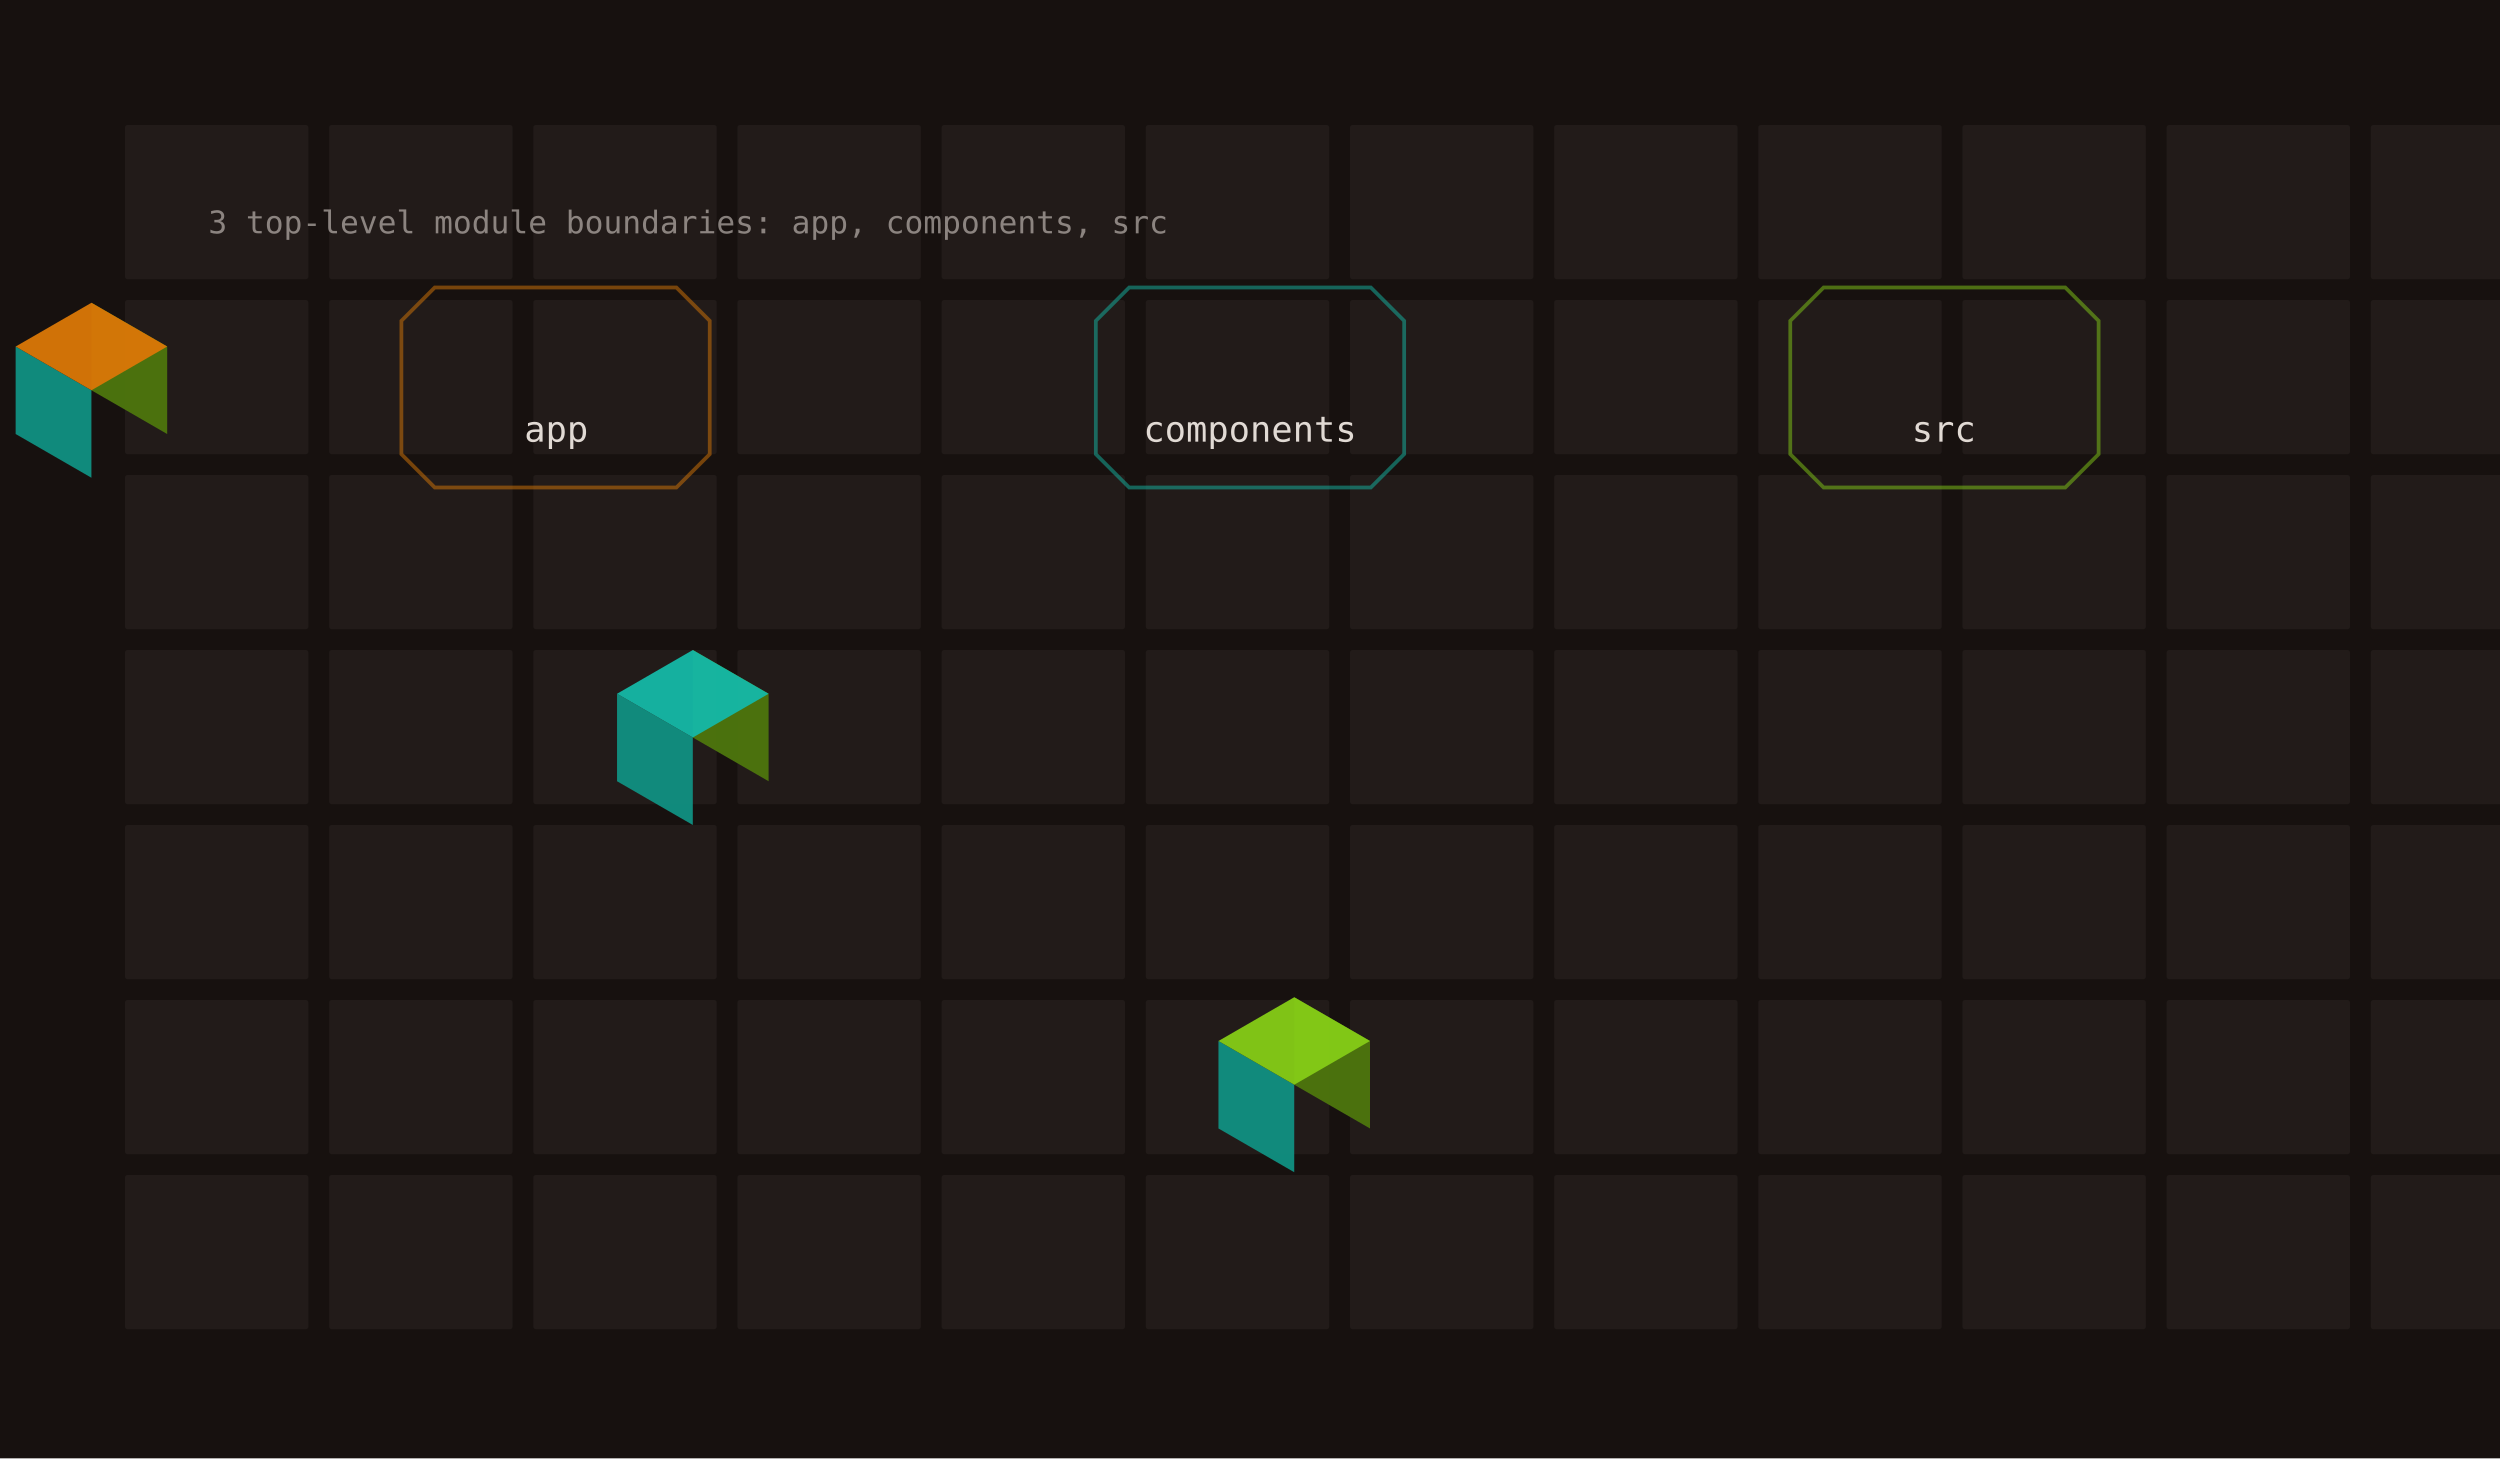
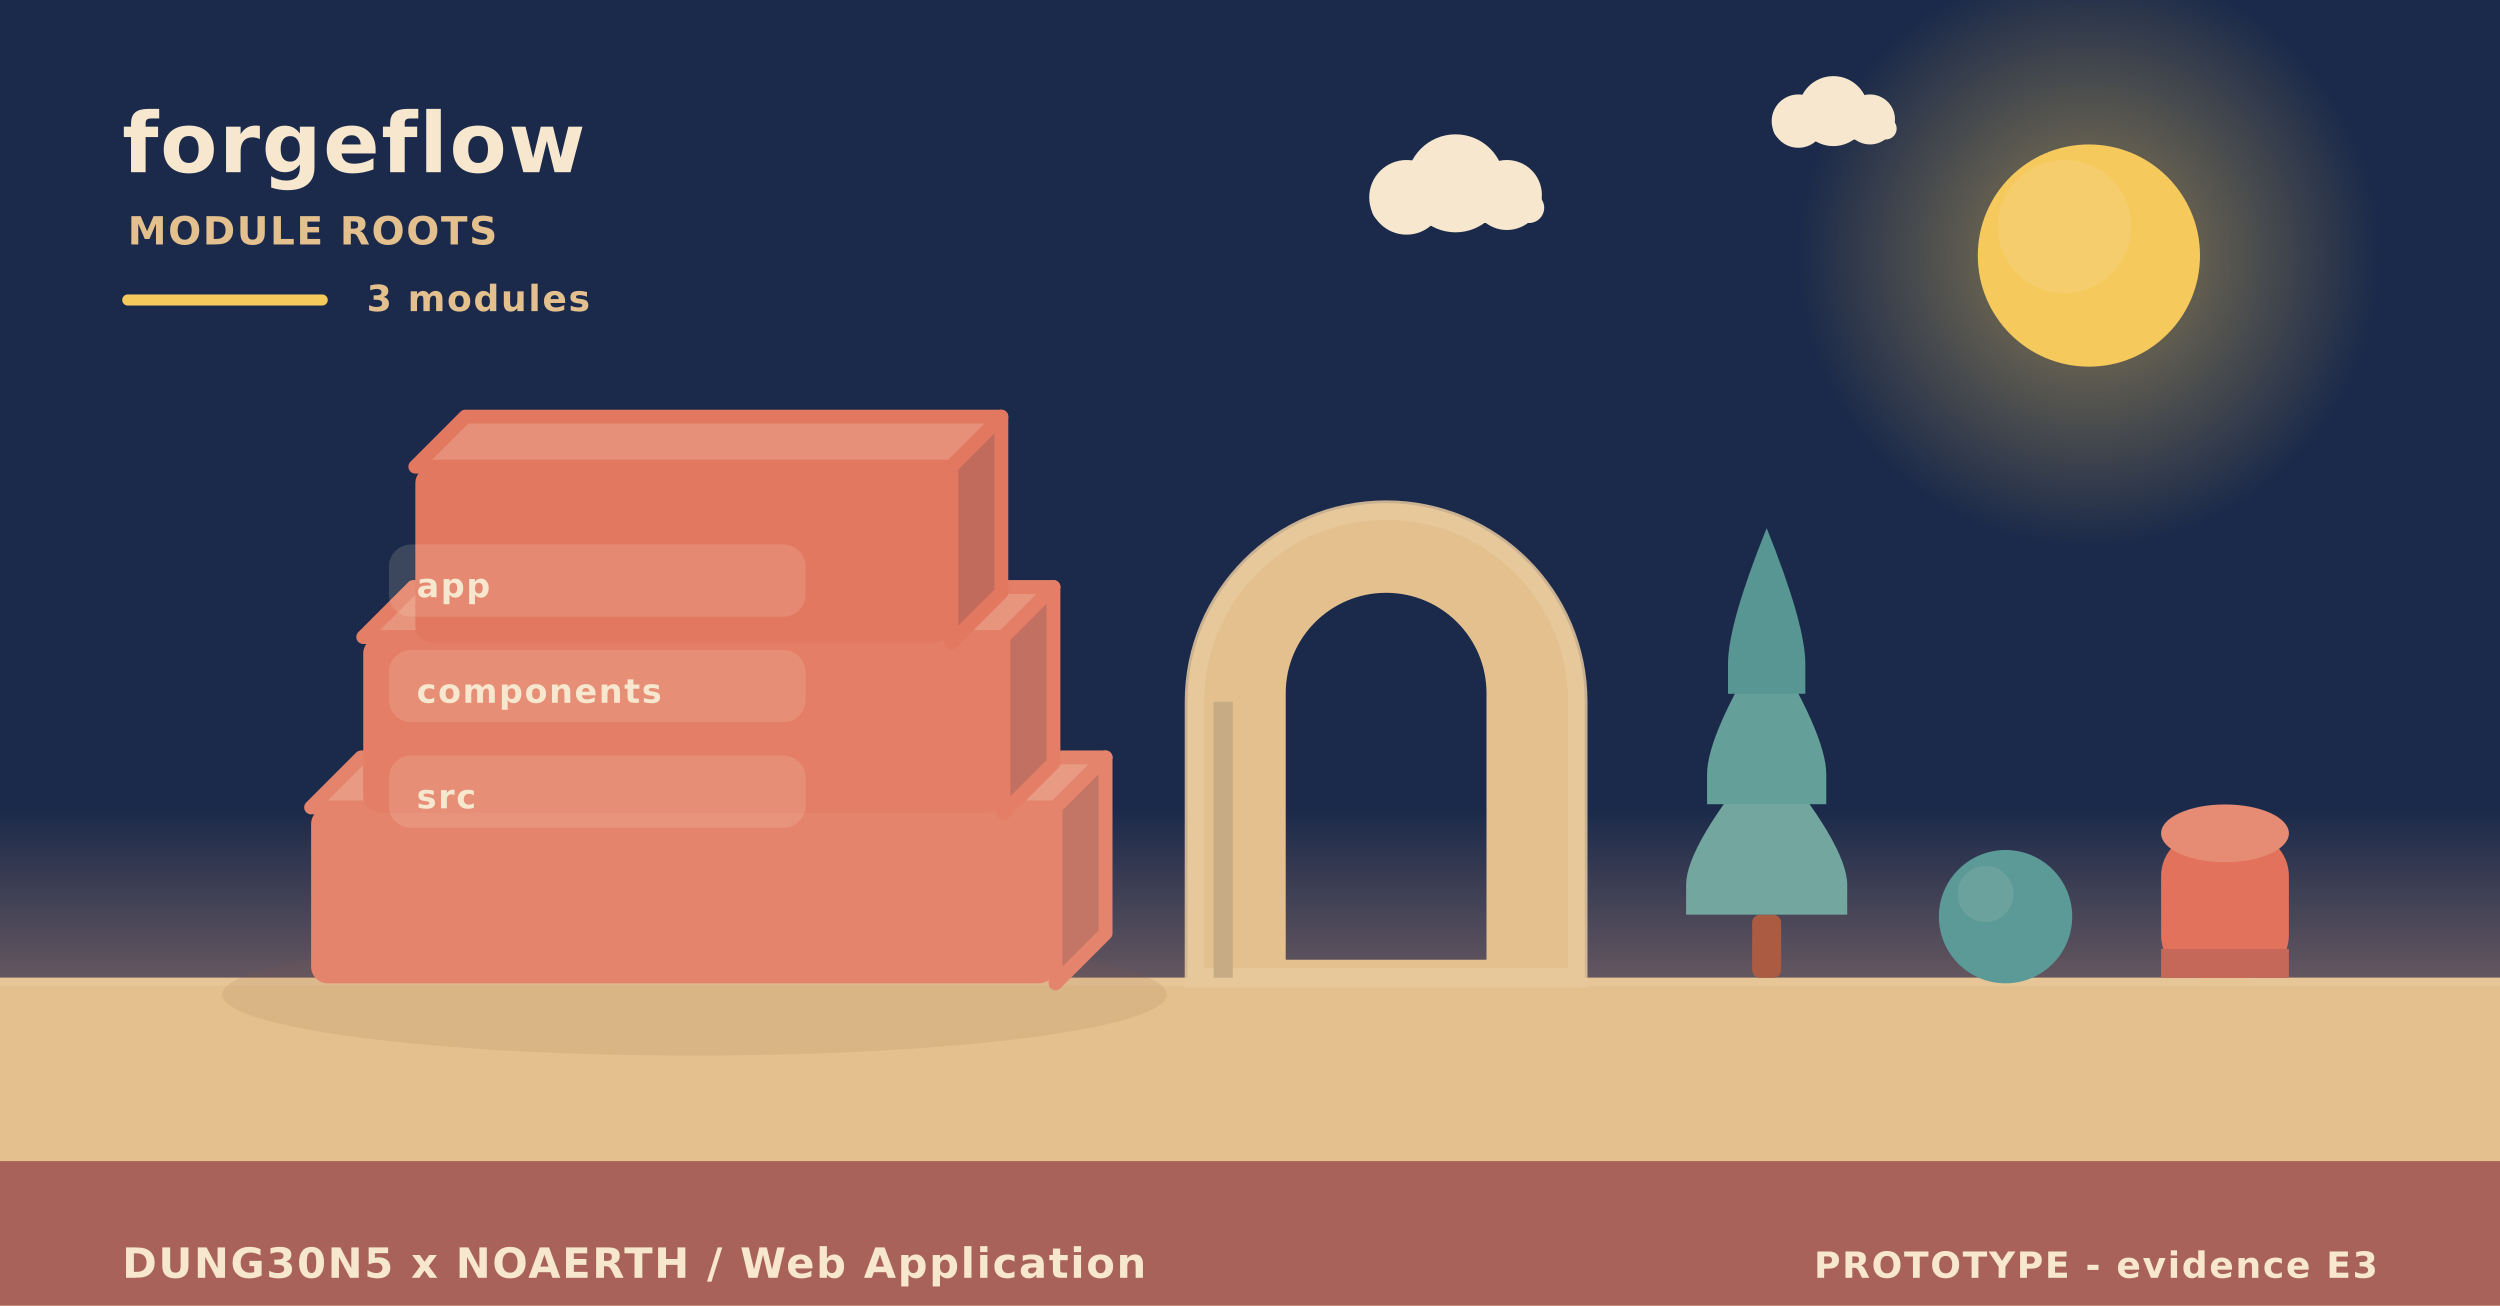
- <svg xmlns="http://www.w3.org/2000/svg" viewBox="0 0 1200 700" width="1200" height="700" role="img" aria-label="forgeflow architecture">
-   <rect width="1200" height="700" fill="#17110f" />
-   <defs>
-     <linearGradient id="ga" x1="0" y1="0" x2="1" y2="1">
-       <stop offset="0%" stop-color="#d97706" />
-       <stop offset="100%" stop-color="#14b8a6" />
-     </linearGradient>
-   </defs>
-   <rect x="60.00" y="60.00" width="88.00" height="74.00" rx="1.20" fill="#f6efe9" opacity="0.05" />
-   <rect x="158.00" y="60.00" width="88.00" height="74.00" rx="1.20" fill="#f6efe9" opacity="0.05" />
-   <rect x="256.00" y="60.00" width="88.00" height="74.00" rx="1.20" fill="#f6efe9" opacity="0.05" />
-   <rect x="354.00" y="60.00" width="88.00" height="74.00" rx="1.20" fill="#f6efe9" opacity="0.05" />
-   <rect x="452.00" y="60.00" width="88.00" height="74.00" rx="1.20" fill="#f6efe9" opacity="0.05" />
-   <rect x="550.00" y="60.00" width="88.00" height="74.00" rx="1.20" fill="#f6efe9" opacity="0.05" />
-   <rect x="648.00" y="60.00" width="88.00" height="74.00" rx="1.20" fill="#f6efe9" opacity="0.05" />
-   <rect x="746.00" y="60.00" width="88.00" height="74.00" rx="1.20" fill="#f6efe9" opacity="0.05" />
-   <rect x="844.00" y="60.00" width="88.00" height="74.00" rx="1.20" fill="#f6efe9" opacity="0.05" />
-   <rect x="942.00" y="60.00" width="88.00" height="74.00" rx="1.20" fill="#f6efe9" opacity="0.05" />
-   <rect x="1040.00" y="60.00" width="88.00" height="74.00" rx="1.20" fill="#f6efe9" opacity="0.05" />
-   <rect x="1138.00" y="60.00" width="88.00" height="74.00" rx="1.20" fill="#f6efe9" opacity="0.05" />
-   <rect x="60.00" y="144.00" width="88.00" height="74.00" rx="1.20" fill="#f6efe9" opacity="0.05" />
-   <rect x="158.00" y="144.00" width="88.00" height="74.00" rx="1.20" fill="#f6efe9" opacity="0.05" />
-   <rect x="256.00" y="144.00" width="88.00" height="74.00" rx="1.20" fill="#f6efe9" opacity="0.05" />
-   <rect x="354.00" y="144.00" width="88.00" height="74.00" rx="1.20" fill="#f6efe9" opacity="0.05" />
-   <rect x="452.00" y="144.00" width="88.00" height="74.00" rx="1.20" fill="#f6efe9" opacity="0.05" />
-   <rect x="550.00" y="144.00" width="88.00" height="74.00" rx="1.20" fill="#f6efe9" opacity="0.05" />
-   <rect x="648.00" y="144.00" width="88.00" height="74.00" rx="1.20" fill="#f6efe9" opacity="0.05" />
-   <rect x="746.00" y="144.00" width="88.00" height="74.00" rx="1.20" fill="#f6efe9" opacity="0.05" />
-   <rect x="844.00" y="144.00" width="88.00" height="74.00" rx="1.20" fill="#f6efe9" opacity="0.05" />
-   <rect x="942.00" y="144.00" width="88.00" height="74.00" rx="1.20" fill="#f6efe9" opacity="0.05" />
-   <rect x="1040.00" y="144.00" width="88.00" height="74.00" rx="1.20" fill="#f6efe9" opacity="0.05" />
-   <rect x="1138.00" y="144.00" width="88.00" height="74.00" rx="1.20" fill="#f6efe9" opacity="0.05" />
-   <rect x="60.00" y="228.00" width="88.00" height="74.00" rx="1.20" fill="#f6efe9" opacity="0.05" />
-   <rect x="158.00" y="228.00" width="88.00" height="74.00" rx="1.20" fill="#f6efe9" opacity="0.05" />
-   <rect x="256.00" y="228.00" width="88.00" height="74.00" rx="1.20" fill="#f6efe9" opacity="0.05" />
-   <rect x="354.00" y="228.00" width="88.00" height="74.00" rx="1.20" fill="#f6efe9" opacity="0.05" />
-   <rect x="452.00" y="228.00" width="88.00" height="74.00" rx="1.20" fill="#f6efe9" opacity="0.05" />
-   <rect x="550.00" y="228.00" width="88.00" height="74.00" rx="1.20" fill="#f6efe9" opacity="0.05" />
-   <rect x="648.00" y="228.00" width="88.00" height="74.00" rx="1.20" fill="#f6efe9" opacity="0.05" />
-   <rect x="746.00" y="228.00" width="88.00" height="74.00" rx="1.20" fill="#f6efe9" opacity="0.05" />
-   <rect x="844.00" y="228.00" width="88.00" height="74.00" rx="1.20" fill="#f6efe9" opacity="0.05" />
-   <rect x="942.00" y="228.00" width="88.00" height="74.00" rx="1.20" fill="#f6efe9" opacity="0.05" />
-   <rect x="1040.00" y="228.00" width="88.00" height="74.00" rx="1.20" fill="#f6efe9" opacity="0.05" />
-   <rect x="1138.00" y="228.00" width="88.00" height="74.00" rx="1.20" fill="#f6efe9" opacity="0.05" />
-   <rect x="60.00" y="312.00" width="88.00" height="74.00" rx="1.20" fill="#f6efe9" opacity="0.05" />
-   <rect x="158.00" y="312.00" width="88.00" height="74.00" rx="1.20" fill="#f6efe9" opacity="0.05" />
-   <rect x="256.00" y="312.00" width="88.00" height="74.00" rx="1.20" fill="#f6efe9" opacity="0.05" />
-   <rect x="354.00" y="312.00" width="88.00" height="74.00" rx="1.20" fill="#f6efe9" opacity="0.05" />
-   <rect x="452.00" y="312.00" width="88.00" height="74.00" rx="1.20" fill="#f6efe9" opacity="0.05" />
-   <rect x="550.00" y="312.00" width="88.00" height="74.00" rx="1.20" fill="#f6efe9" opacity="0.05" />
-   <rect x="648.00" y="312.00" width="88.00" height="74.00" rx="1.20" fill="#f6efe9" opacity="0.05" />
-   <rect x="746.00" y="312.00" width="88.00" height="74.00" rx="1.20" fill="#f6efe9" opacity="0.05" />
-   <rect x="844.00" y="312.00" width="88.00" height="74.00" rx="1.20" fill="#f6efe9" opacity="0.05" />
-   <rect x="942.00" y="312.00" width="88.00" height="74.00" rx="1.20" fill="#f6efe9" opacity="0.05" />
-   <rect x="1040.00" y="312.00" width="88.00" height="74.00" rx="1.20" fill="#f6efe9" opacity="0.05" />
-   <rect x="1138.00" y="312.00" width="88.00" height="74.00" rx="1.20" fill="#f6efe9" opacity="0.05" />
-   <rect x="60.00" y="396.00" width="88.00" height="74.00" rx="1.20" fill="#f6efe9" opacity="0.05" />
-   <rect x="158.00" y="396.00" width="88.00" height="74.00" rx="1.20" fill="#f6efe9" opacity="0.05" />
-   <rect x="256.00" y="396.00" width="88.00" height="74.00" rx="1.20" fill="#f6efe9" opacity="0.05" />
-   <rect x="354.00" y="396.00" width="88.00" height="74.00" rx="1.20" fill="#f6efe9" opacity="0.05" />
-   <rect x="452.00" y="396.00" width="88.00" height="74.00" rx="1.20" fill="#f6efe9" opacity="0.05" />
-   <rect x="550.00" y="396.00" width="88.00" height="74.00" rx="1.20" fill="#f6efe9" opacity="0.05" />
-   <rect x="648.00" y="396.00" width="88.00" height="74.00" rx="1.20" fill="#f6efe9" opacity="0.05" />
-   <rect x="746.00" y="396.00" width="88.00" height="74.00" rx="1.20" fill="#f6efe9" opacity="0.05" />
-   <rect x="844.00" y="396.00" width="88.00" height="74.00" rx="1.20" fill="#f6efe9" opacity="0.05" />
-   <rect x="942.00" y="396.00" width="88.00" height="74.00" rx="1.20" fill="#f6efe9" opacity="0.05" />
-   <rect x="1040.00" y="396.00" width="88.00" height="74.00" rx="1.20" fill="#f6efe9" opacity="0.05" />
-   <rect x="1138.00" y="396.00" width="88.00" height="74.00" rx="1.20" fill="#f6efe9" opacity="0.05" />
-   <rect x="60.00" y="480.00" width="88.00" height="74.00" rx="1.20" fill="#f6efe9" opacity="0.05" />
-   <rect x="158.00" y="480.00" width="88.00" height="74.00" rx="1.20" fill="#f6efe9" opacity="0.05" />
-   <rect x="256.00" y="480.00" width="88.00" height="74.00" rx="1.20" fill="#f6efe9" opacity="0.05" />
-   <rect x="354.00" y="480.00" width="88.00" height="74.00" rx="1.20" fill="#f6efe9" opacity="0.05" />
-   <rect x="452.00" y="480.00" width="88.00" height="74.00" rx="1.20" fill="#f6efe9" opacity="0.05" />
-   <rect x="550.00" y="480.00" width="88.00" height="74.00" rx="1.20" fill="#f6efe9" opacity="0.05" />
-   <rect x="648.00" y="480.00" width="88.00" height="74.00" rx="1.20" fill="#f6efe9" opacity="0.05" />
-   <rect x="746.00" y="480.00" width="88.00" height="74.00" rx="1.20" fill="#f6efe9" opacity="0.05" />
-   <rect x="844.00" y="480.00" width="88.00" height="74.00" rx="1.20" fill="#f6efe9" opacity="0.05" />
-   <rect x="942.00" y="480.00" width="88.00" height="74.00" rx="1.20" fill="#f6efe9" opacity="0.05" />
-   <rect x="1040.00" y="480.00" width="88.00" height="74.00" rx="1.20" fill="#f6efe9" opacity="0.05" />
-   <rect x="1138.00" y="480.00" width="88.00" height="74.00" rx="1.20" fill="#f6efe9" opacity="0.05" />
-   <rect x="60.00" y="564.00" width="88.00" height="74.00" rx="1.20" fill="#f6efe9" opacity="0.05" />
-   <rect x="158.00" y="564.00" width="88.00" height="74.00" rx="1.20" fill="#f6efe9" opacity="0.05" />
-   <rect x="256.00" y="564.00" width="88.00" height="74.00" rx="1.20" fill="#f6efe9" opacity="0.05" />
-   <rect x="354.00" y="564.00" width="88.00" height="74.00" rx="1.20" fill="#f6efe9" opacity="0.05" />
-   <rect x="452.00" y="564.00" width="88.00" height="74.00" rx="1.20" fill="#f6efe9" opacity="0.05" />
-   <rect x="550.00" y="564.00" width="88.00" height="74.00" rx="1.20" fill="#f6efe9" opacity="0.05" />
-   <rect x="648.00" y="564.00" width="88.00" height="74.00" rx="1.20" fill="#f6efe9" opacity="0.05" />
-   <rect x="746.00" y="564.00" width="88.00" height="74.00" rx="1.20" fill="#f6efe9" opacity="0.05" />
-   <rect x="844.00" y="564.00" width="88.00" height="74.00" rx="1.20" fill="#f6efe9" opacity="0.05" />
-   <rect x="942.00" y="564.00" width="88.00" height="74.00" rx="1.20" fill="#f6efe9" opacity="0.05" />
-   <rect x="1040.00" y="564.00" width="88.00" height="74.00" rx="1.20" fill="#f6efe9" opacity="0.05" />
-   <rect x="1138.00" y="564.00" width="88.00" height="74.00" rx="1.20" fill="#f6efe9" opacity="0.05" />
-   <path d="M208.67,138.00 H324.67 L340.67,154.00 V218.00 L324.67,234.00 H208.67 L192.67,218.00 V154.00 Z" fill="none" stroke="rgba(217,119,6,0.550)" stroke-width="1.80" opacity="0.90" />
-   <polygon points="43.88,187.33 80.25,208.33 80.25,166.33 43.88,145.33" fill="#4d760d" opacity="0.95" />
-   <polygon points="7.51,208.33 43.88,229.33 43.88,187.33 7.51,166.33" fill="#109081" opacity="0.95" />
-   <polygon points="43.88,145.33 80.25,166.33 43.88,187.33 7.51,166.33" fill="#d97706" opacity="0.95" />
-   <text x="267" y="212" font-family="ui-monospace,Menlo,monospace" font-size="17" fill="rgba(246,239,233,0.900)" text-anchor="middle">app</text>
-   <path d="M542.00,138.00 H658.00 L674.00,154.00 V218.00 L658.00,234.00 H542.00 L526.00,218.00 V154.00 Z" fill="none" stroke="rgba(20,184,166,0.550)" stroke-width="1.80" opacity="0.90" />
-   <polygon points="332.55,354.00 368.93,375.00 368.93,333.00 332.55,312.00" fill="#4d760d" opacity="0.95" />
-   <polygon points="296.18,375.00 332.55,396.00 332.55,354.00 296.18,333.00" fill="#109081" opacity="0.95" />
-   <polygon points="332.55,312.00 368.93,333.00 332.55,354.00 296.18,333.00" fill="#14b8a6" opacity="0.95" />
-   <text x="600" y="212" font-family="ui-monospace,Menlo,monospace" font-size="17" fill="rgba(246,239,233,0.900)" text-anchor="middle">components</text>
-   <path d="M875.33,138.00 H991.33 L1007.33,154.00 V218.00 L991.33,234.00 H875.33 L859.33,218.00 V154.00 Z" fill="none" stroke="rgba(132,204,22,0.550)" stroke-width="1.80" opacity="0.90" />
-   <polygon points="621.23,520.67 657.60,541.67 657.60,499.67 621.23,478.67" fill="#4d760d" opacity="0.95" />
-   <polygon points="584.86,541.67 621.23,562.67 621.23,520.67 584.86,499.67" fill="#109081" opacity="0.95" />
-   <polygon points="621.23,478.67 657.60,499.67 621.23,520.67 584.86,499.67" fill="#84cc16" opacity="0.95" />
-   <text x="933" y="212" font-family="ui-monospace,Menlo,monospace" font-size="17" fill="rgba(246,239,233,0.900)" text-anchor="middle">src</text>
-   <text x="100" y="112" font-family="ui-monospace,Menlo,monospace" font-size="15" fill="rgba(246,239,233,0.500)">3 top-level module boundaries: app, components, src</text>
+ <svg xmlns="http://www.w3.org/2000/svg" width="900" height="470" viewBox="0 0 900 470" role="img" aria-label="forgeflow - how it is built">
+   <linearGradient id="skya" x1="0" y1="0" x2="0" y2="1">
+     <stop offset="0" stop-color="#1b2a4a" />
+     <stop offset="0.62" stop-color="#1b2a4a" />
+     <stop offset="1" stop-color="#f3ad8a" />
+   </linearGradient>
+   <rect width="900" height="470" fill="url(#skya)" />
+   <radialGradient id="suna">
+     <stop offset="0.35" stop-color="#f5c95c" stop-opacity="0.34" />
+     <stop offset="1" stop-color="#f5c95c" stop-opacity="0" />
+   </radialGradient>
+   <circle cx="752" cy="92" r="104" fill="url(#suna)" />
+   <circle cx="752" cy="92" r="40" fill="#f5c95c" />
+   <circle cx="743.2" cy="81.6" r="24" fill="#f5d27e" opacity="0.5" />
+   <g>
+     <circle cx="524" cy="66" r="17.64" fill="#f6e7ce" />
+     <circle cx="506.36" cy="71.04" r="13.44" fill="#f6e7ce" />
+     <circle cx="542.48" cy="70.2" r="12.6" fill="#f6e7ce" />
+     <rect x="493.76" y="69.36" width="62.16" height="10.92" rx="5.46" fill="#f6e7ce" />
+   </g>
+   <g>
+     <circle cx="660" cy="40" r="12.6" fill="#f6e7ce" />
+     <circle cx="647.4" cy="43.6" r="9.6" fill="#f6e7ce" />
+     <circle cx="673.2" cy="43" r="9" fill="#f6e7ce" />
+     <rect x="638.4" y="42.4" width="44.4" height="7.8" rx="3.9" fill="#f6e7ce" />
+   </g>
+   <rect x="0" y="352" width="900" height="118" fill="#e3c08d" />
+   <rect x="0" y="352" width="900" height="3" fill="#e6c596" />
+   <text x="44" y="62" font-family="Verdana,DejaVu Sans,sans-serif" font-size="30" font-weight="700" letter-spacing="0.6" fill="#f6e7ce" text-anchor="start">forgeflow</text>
+   <text x="46" y="88" font-family="Verdana,DejaVu Sans,sans-serif" font-size="14" font-weight="700" letter-spacing="0.6" fill="#e3c08d" text-anchor="start">MODULE ROOTS</text>
+   <rect x="44" y="106" width="74" height="4" rx="2" fill="#f5c95c" />
+   <text x="132" y="112" font-family="Verdana,DejaVu Sans,sans-serif" font-size="13" font-weight="700" letter-spacing="0.6" fill="#e3c08d" text-anchor="start">3 modules</text>
+   <ellipse cx="250" cy="358" rx="170" ry="22" fill="rgba(138,90,68,0.11)" />
+   <path d="M112,290.67 L380,290.67 L398,272.67 L130,272.67 Z" fill="#e99a82" stroke="#e5846c" stroke-width="5" stroke-linejoin="round" />
+   <path d="M380,290.67 L398,272.67 L398,336 L380,354 Z" fill="#c37566" stroke="#e5846c" stroke-width="5" stroke-linejoin="round" />
+   <rect x="112" y="290.67" width="268" height="63.33" rx="6" fill="#e5846c" />
+   <path d="M130.76,229.33 L361.24,229.33 L379.24,211.33 L148.76,211.33 Z" fill="#e8957d" stroke="#e47e66" stroke-width="5" stroke-linejoin="round" />
+   <path d="M361.24,229.33 L379.24,211.33 L379.24,274.67 L361.24,292.67 Z" fill="#c27061" stroke="#e47e66" stroke-width="5" stroke-linejoin="round" />
+   <rect x="130.76" y="229.33" width="230.48" height="63.33" rx="6" fill="#e47e66" />
+   <path d="M149.52,168 L342.48,168 L360.48,150 L167.52,150 Z" fill="#e79079" stroke="#e37861" stroke-width="5" stroke-linejoin="round" />
+   <path d="M342.48,168 L360.48,150 L360.48,213.33 L342.48,231.33 Z" fill="#c16b5d" stroke="#e37861" stroke-width="5" stroke-linejoin="round" />
+   <rect x="149.52" y="168" width="192.96" height="63.33" rx="6" fill="#e37861" />
+   <rect x="140" y="196" width="150" height="26" rx="8" fill="rgba(246,231,206,0.16)" opacity="0.94" />
+   <text x="150" y="215" font-family="Verdana,DejaVu Sans,sans-serif" font-size="12" font-weight="700" letter-spacing="0.6" fill="#f6e7ce" text-anchor="start">app</text>
+   <rect x="140" y="234" width="150" height="26" rx="8" fill="rgba(246,231,206,0.16)" opacity="0.94" />
+   <text x="150" y="253" font-family="Verdana,DejaVu Sans,sans-serif" font-size="12" font-weight="700" letter-spacing="0.6" fill="#f6e7ce" text-anchor="start">components</text>
+   <rect x="140" y="272" width="150" height="26" rx="8" fill="rgba(246,231,206,0.16)" opacity="0.94" />
+   <text x="150" y="291" font-family="Verdana,DejaVu Sans,sans-serif" font-size="12" font-weight="700" letter-spacing="0.6" fill="#f6e7ce" text-anchor="start">src</text>
+   <path d="M430,352 L430,252.64 A69,69 0 0 1 568,252.64 L568,352 Z M460.36,348 L460.36,249.55 A38.64,38.64 0 0 1 537.64,249.55 L537.64,348 Z" fill="#e3c08d" fill-rule="evenodd" stroke="#e3c08d" stroke-width="5" stroke-linejoin="round" />
+   <path d="M430,352 L430,252.64 A69,69 0 0 1 568,252.64 L568,352 Z" fill="none" stroke="#e8c99d" stroke-width="7" stroke-linecap="round" opacity="0.85" />
+   <rect x="436.9" y="252.64" width="6.9" height="99.36" fill="#c7ab84" />
+   <rect x="630.78" y="329.28" width="10.44" height="22.72" rx="2.9" fill="#ac5b43" />
+   <path d="M636,269.64 Q607,304.23 607,318.54 Q607,329.28 607,329.28 L665,329.28 Q665,329.28 665,318.54 Q665,304.23 636,269.64 Z" fill="#74a6a0" />
+   <path d="M636,229.88 Q614.54,264.47 614.54,278.78 Q614.54,289.52 614.54,289.52 L657.46,289.52 Q657.46,289.52 657.46,278.78 Q657.46,264.47 636,229.88 Z" fill="#649f9a" />
+   <path d="M636,190.12 Q622.08,224.71 622.08,239.02 Q622.08,249.76 622.08,249.76 L649.92,249.76 Q649.92,249.76 649.92,239.02 Q649.92,224.71 636,190.12 Z" fill="#589694" />
+   <circle cx="722" cy="330" r="24" fill="#5b9a97" />
+   <circle cx="714.8" cy="321.84" r="10.08" fill="#7aa9a2" opacity="0.55" />
+   <rect x="778" y="300" width="46" height="52" rx="15.33" fill="#e2725b" />
+   <ellipse cx="801" cy="300" rx="23" ry="10.4" fill="#e68c74" />
+   <rect x="778" y="341.6" width="46" height="10.4" fill="#c66859" />
+   <rect x="0" y="418" width="900" height="52" rx="0" fill="#a65c56" opacity="0.94" />
+   <text x="44" y="460" font-family="Verdana,DejaVu Sans,sans-serif" font-size="15" font-weight="700" letter-spacing="0.6" fill="#f6e7ce" text-anchor="start">DUNG30N5 x NOAERTH  /  Web Application</text>
+   <text x="856" y="460" font-family="Verdana,DejaVu Sans,sans-serif" font-size="13" font-weight="700" letter-spacing="0.6" fill="#f6e7ce" text-anchor="end">PROTOTYPE  -  evidence E3</text>
</svg>
